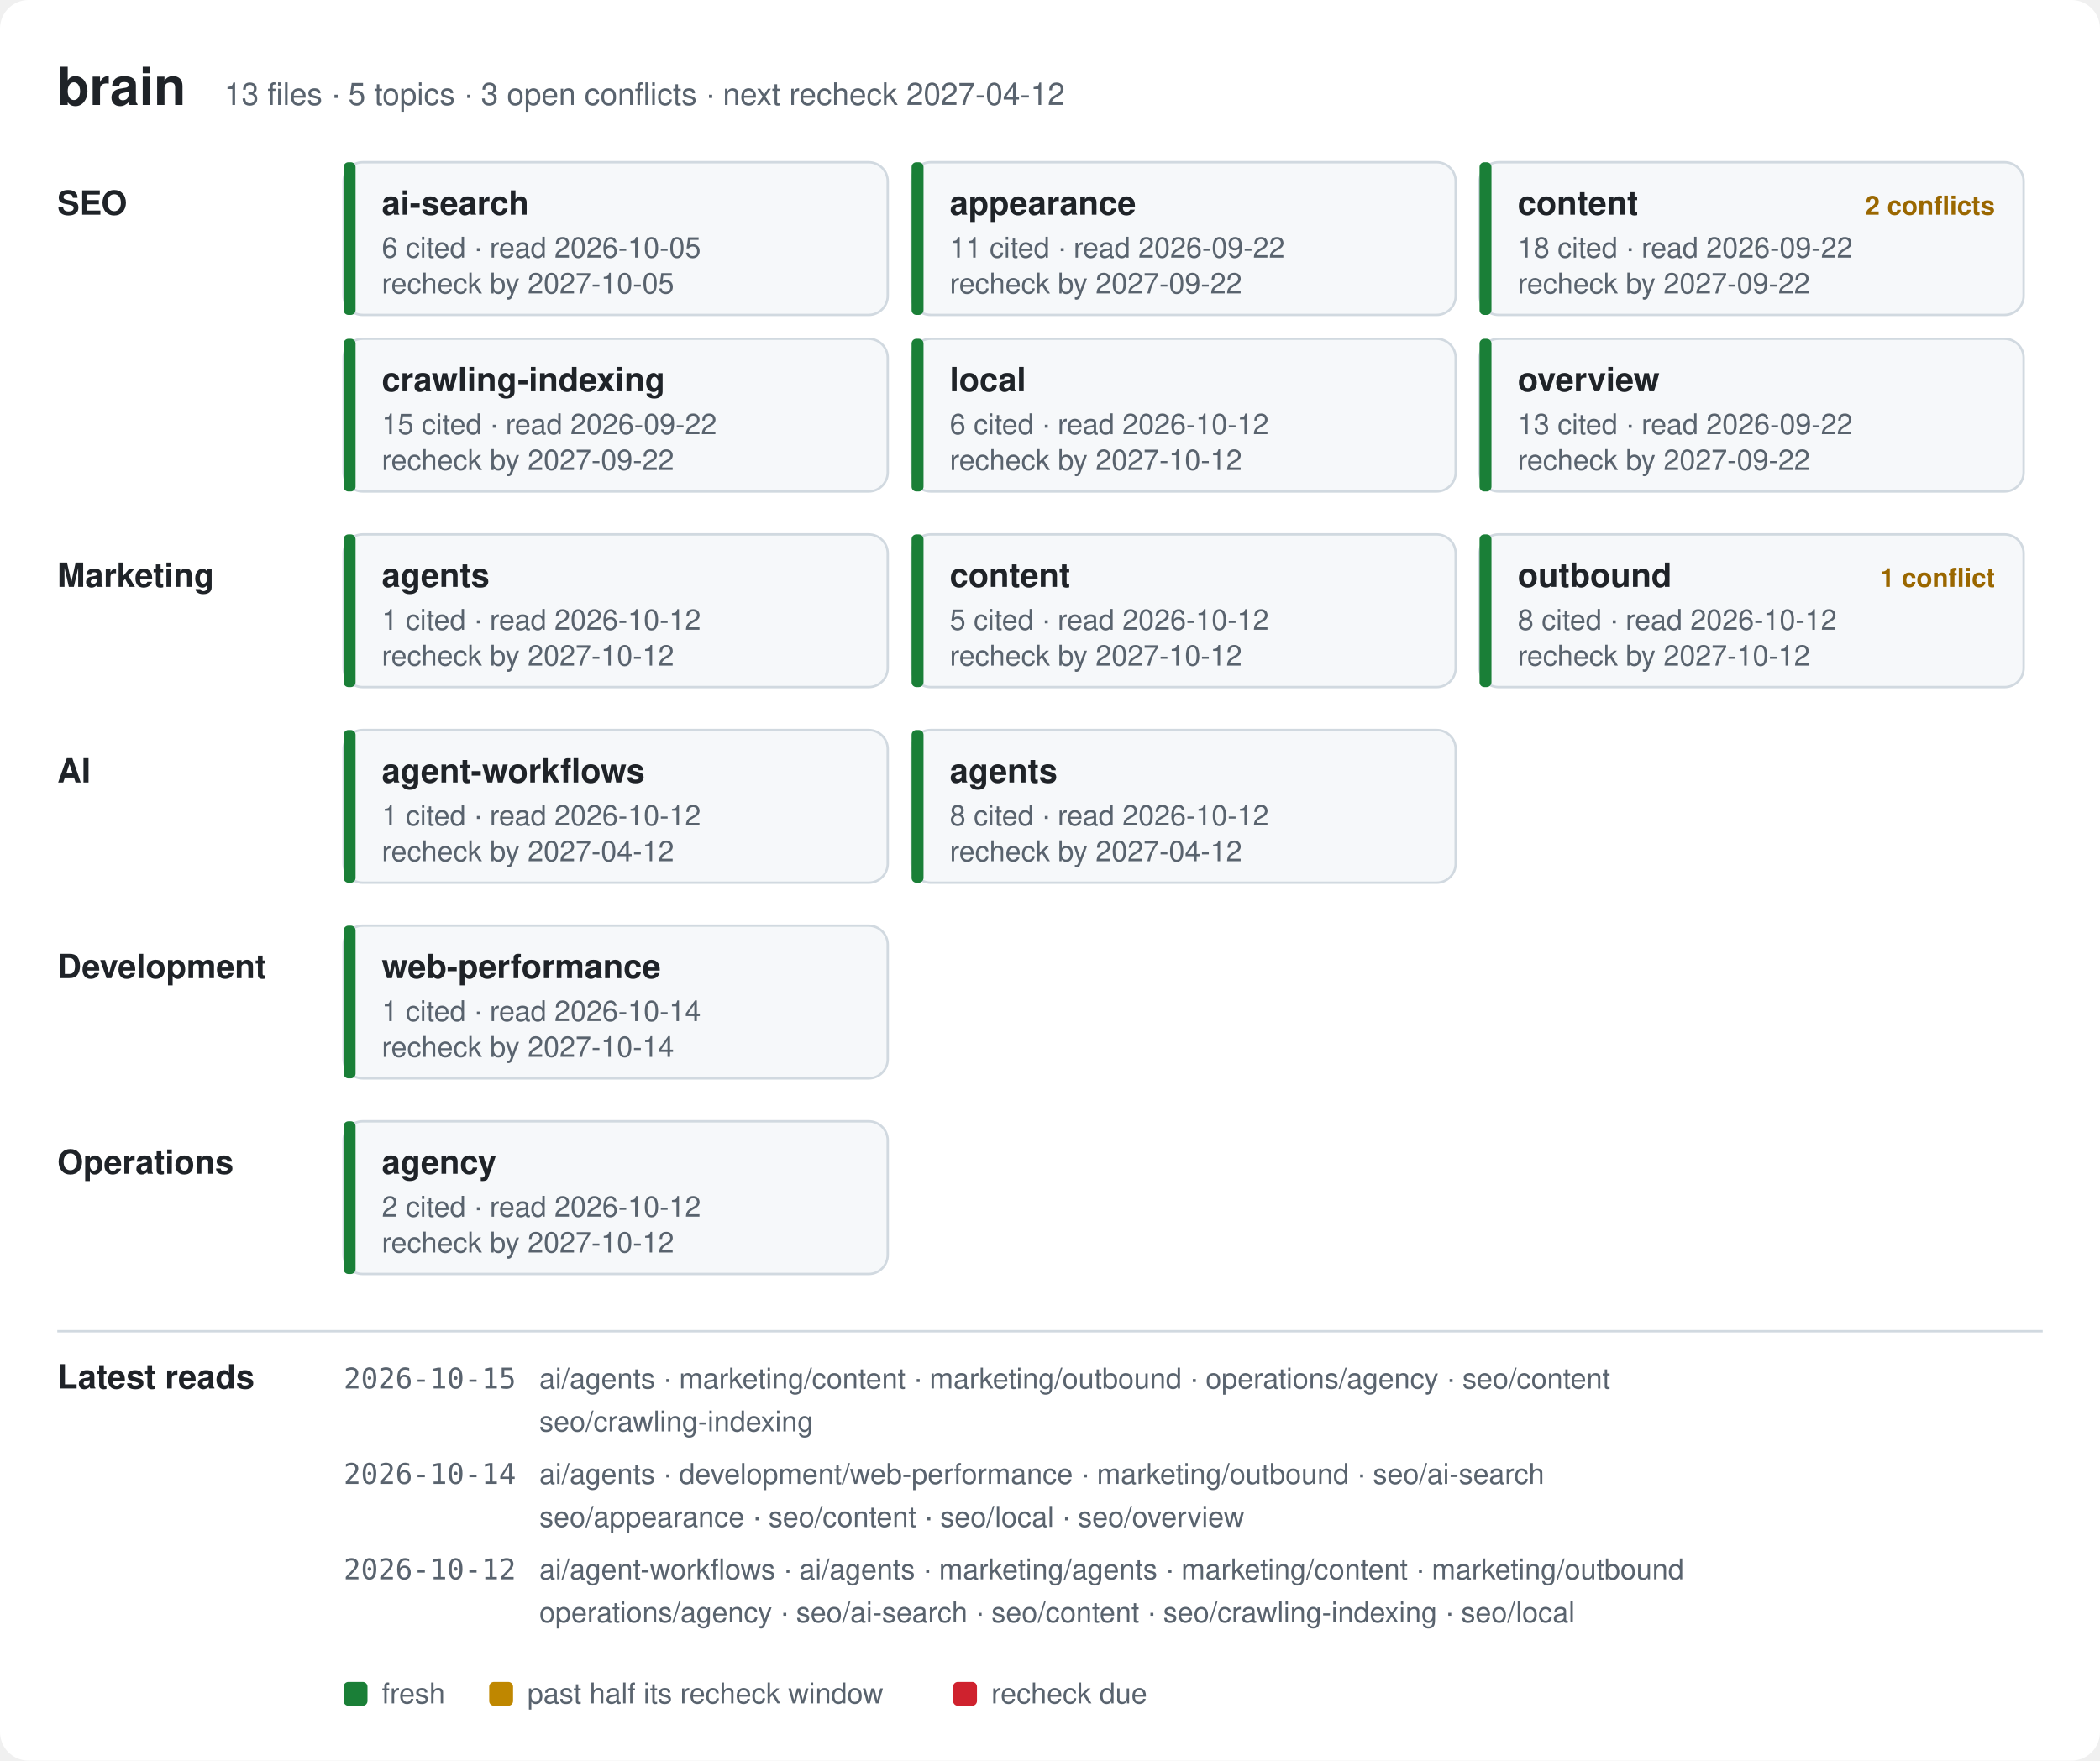
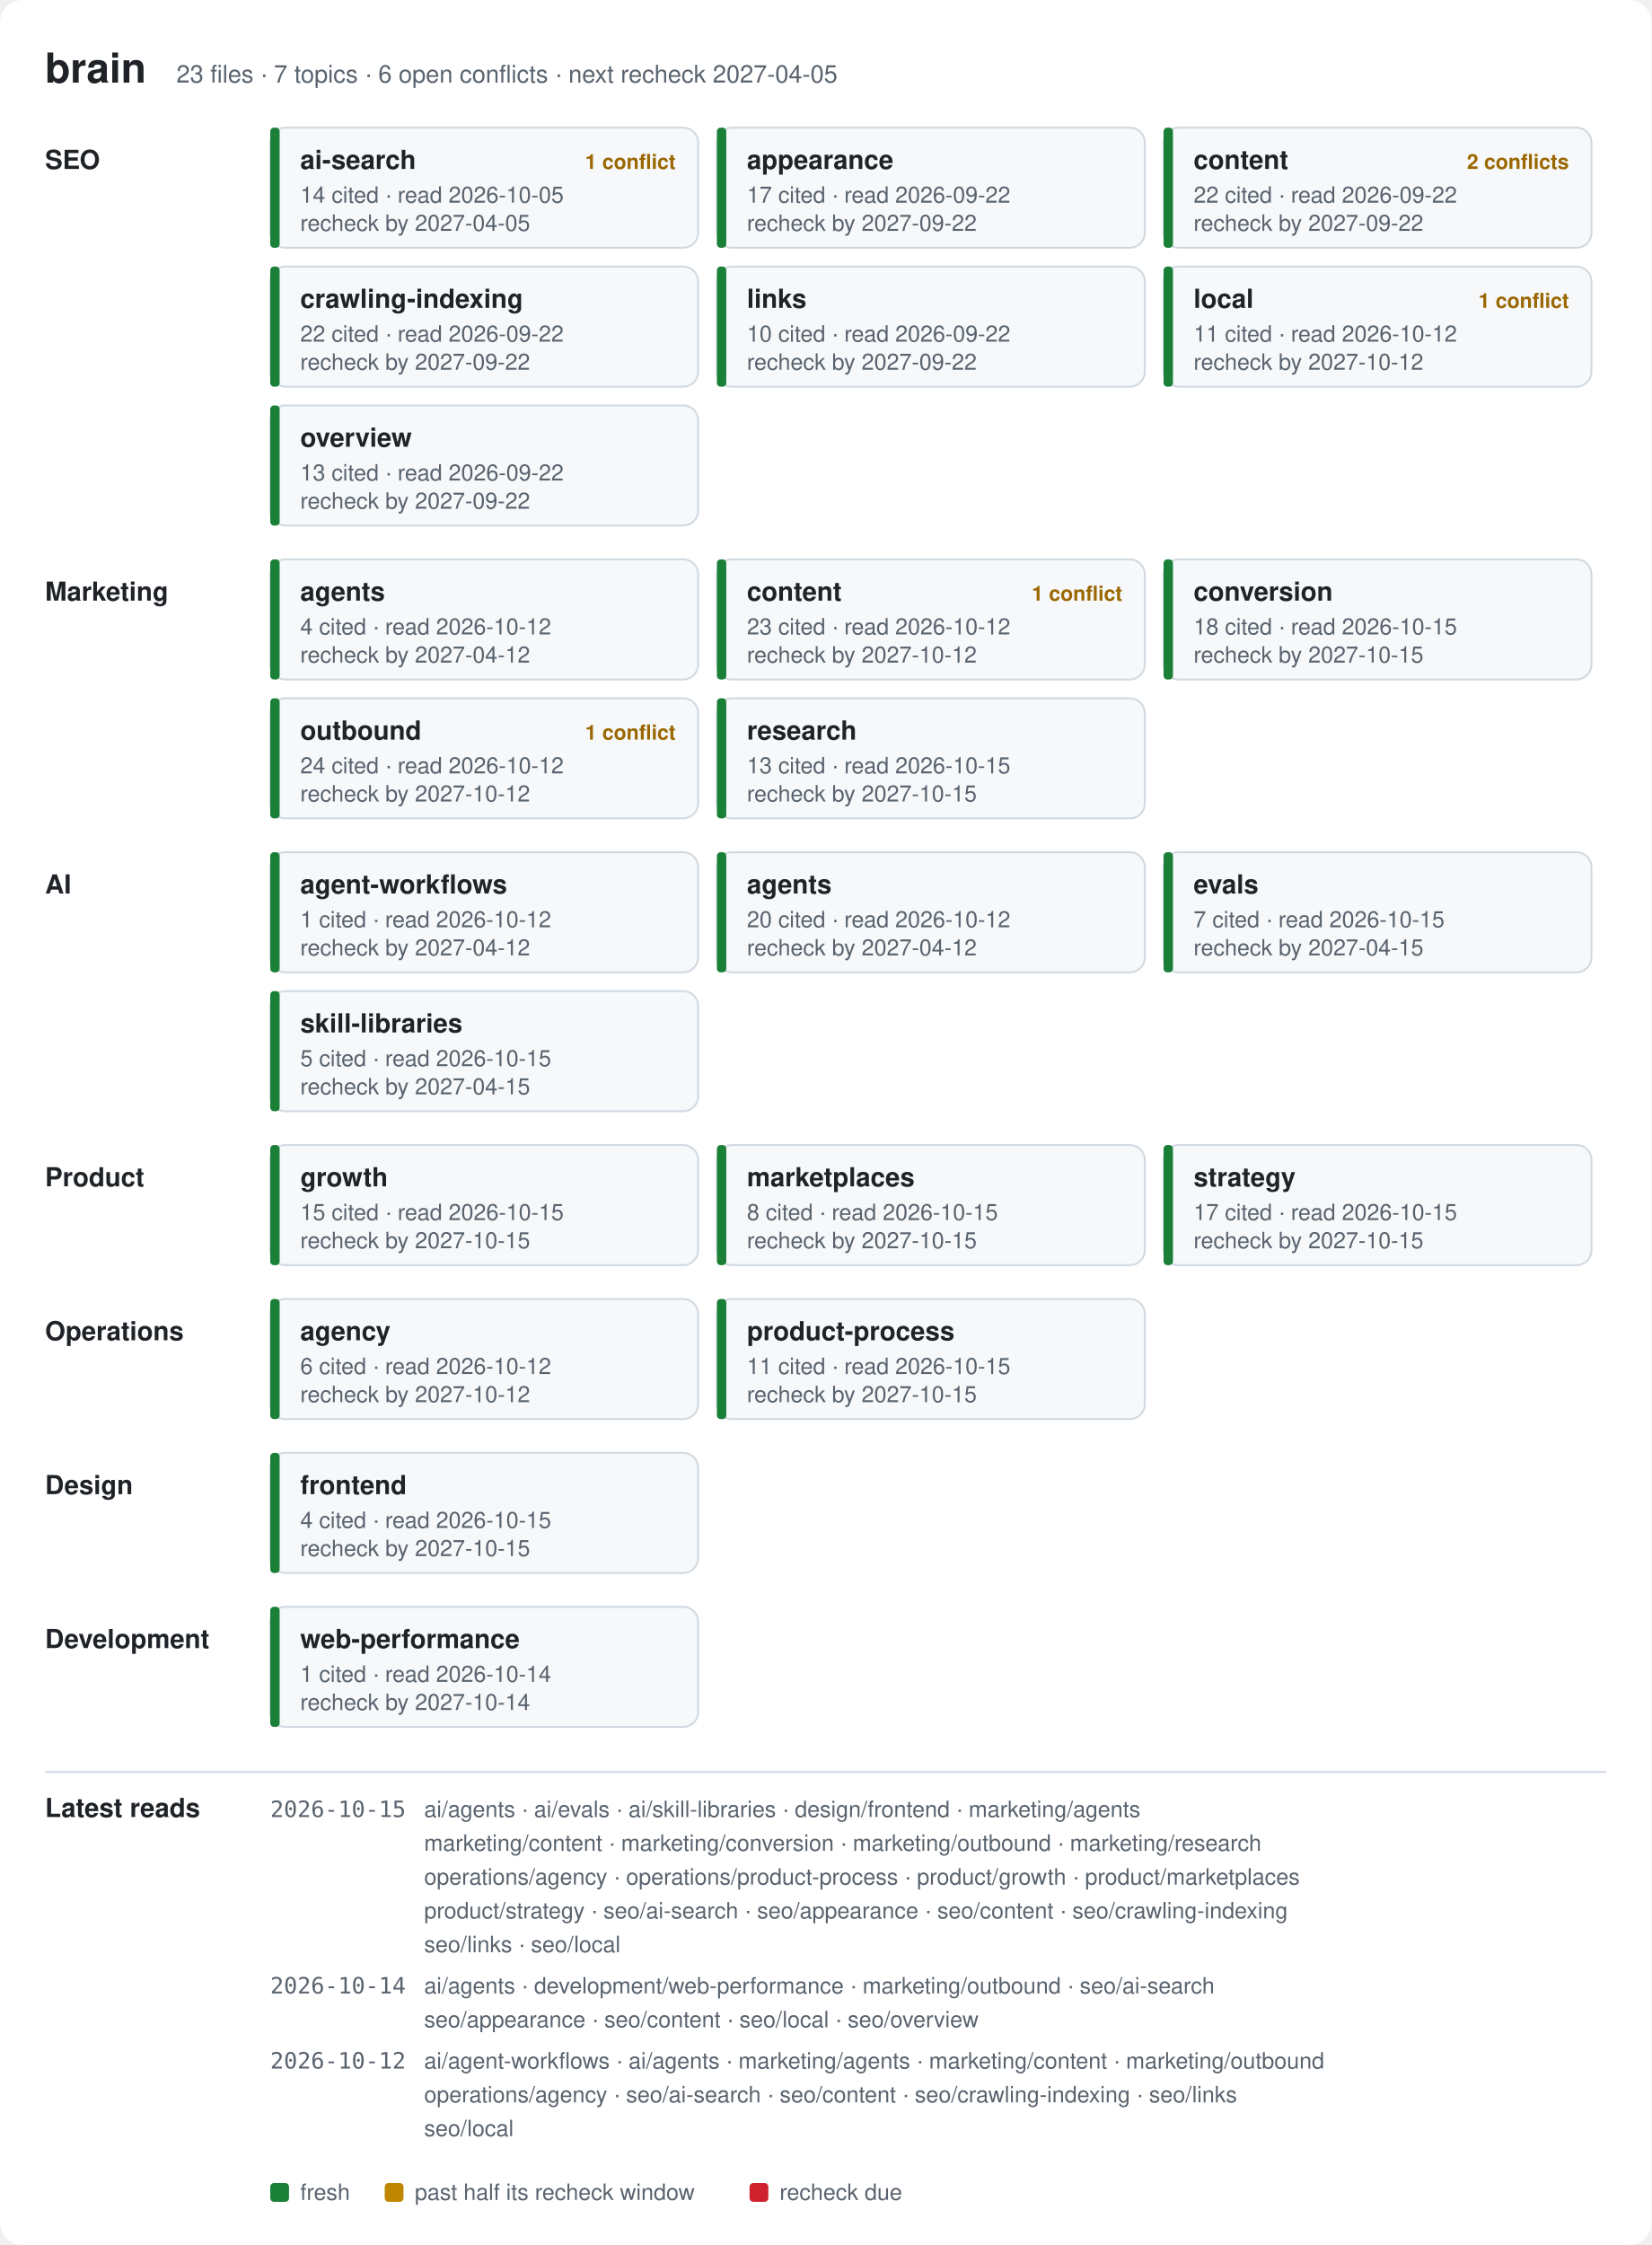
- <svg xmlns="http://www.w3.org/2000/svg" width="880" height="738" viewBox="0 0 880 738" role="img" aria-label="Brain map: 13 files · 5 topics · 3 open conflicts · next recheck 2027-04-12">
+ <svg xmlns="http://www.w3.org/2000/svg" width="880" height="1196" viewBox="0 0 880 1196" role="img" aria-label="Brain map: 23 files · 7 topics · 6 open conflicts · next recheck 2027-04-05">
  <style>
    text { font-family: -apple-system, BlinkMacSystemFont, 'Segoe UI', Helvetica, Arial, sans-serif; fill: #1f2328; }
    .h1 { font-size: 22px; font-weight: 700; }
    .topic { font-size: 14px; font-weight: 600; }
    .name { font-size: 14px; font-weight: 600; }
    .small { font-size: 12px; fill: #59636e; }
    .muted { font-size: 13px; fill: #59636e; }
    .mono { font-family: ui-monospace, SFMono-Regular, Menlo, monospace; }
    .badge { font-size: 11px; font-weight: 600; fill: #9a6700; }
    .bg { fill: #ffffff; }
    .card { fill: #f6f8fa; stroke: #d1d9e0; }
    .rule { stroke: #d1d9e0; }
    .s-fresh { fill: #1a7f37; } .s-soon { fill: #bf8700; } .s-due { fill: #cf222e; } .s-none { fill: #818b98; }
    .t-soon { fill: #9a6700; } .t-due { fill: #cf222e; font-weight: 600; }
    a:hover .card { stroke: #0969da; }
    @media (prefers-color-scheme: dark) {
      text { fill: #f0f6fc; }
      .small, .muted { fill: #9198a1; }
      .badge, .t-soon { fill: #d29922; }
      .t-due { fill: #f85149; }
      .bg { fill: #0d1117; }
      .card { fill: #151b23; stroke: #3d444d; }
      .rule { stroke: #3d444d; }
      .s-fresh { fill: #3fb950; } .s-soon { fill: #d29922; } .s-due { fill: #f85149; }
      a:hover .card { stroke: #4493f8; }
    }
</style>
-   <rect width="880" height="738" rx="12" class="bg" />
+   <rect width="880" height="1196" rx="12" class="bg" />
  <text x="24" y="44" class="h1">brain</text>
-   <text x="94" y="44" class="muted">13 files · 5 topics · 3 open conflicts · next recheck 2027-04-12</text>
+   <text x="94" y="44" class="muted">23 files · 7 topics · 6 open conflicts · next recheck 2027-04-05</text>
  <text x="24" y="90" class="topic">SEO</text>
  <a href="seo/ai-search.md">
    <g>
      <rect x="144" y="68" width="228" height="64" rx="8" class="card" />
      <rect x="144" y="68" width="5" height="64" rx="2" class="s-fresh" />
      <text x="160" y="90" class="name">ai-search</text>
-       <text x="160" y="108" class="small">6 cited · read 2026-10-05</text>
-       <text x="160" y="123" class="small t-fresh">recheck by 2027-10-05</text>
+       <text x="360" y="90" class="badge" text-anchor="end">1 conflict</text>
+       <text x="160" y="108" class="small">14 cited · read 2026-10-05</text>
+       <text x="160" y="123" class="small t-fresh">recheck by 2027-04-05</text>
    </g>
  </a>
  <a href="seo/appearance.md">
    <g>
      <rect x="382" y="68" width="228" height="64" rx="8" class="card" />
      <rect x="382" y="68" width="5" height="64" rx="2" class="s-fresh" />
      <text x="398" y="90" class="name">appearance</text>
-       <text x="398" y="108" class="small">11 cited · read 2026-09-22</text>
+       <text x="398" y="108" class="small">17 cited · read 2026-09-22</text>
      <text x="398" y="123" class="small t-fresh">recheck by 2027-09-22</text>
    </g>
  </a>
  <a href="seo/content.md">
    <g>
      <rect x="620" y="68" width="228" height="64" rx="8" class="card" />
      <rect x="620" y="68" width="5" height="64" rx="2" class="s-fresh" />
      <text x="636" y="90" class="name">content</text>
      <text x="836" y="90" class="badge" text-anchor="end">2 conflicts</text>
-       <text x="636" y="108" class="small">18 cited · read 2026-09-22</text>
+       <text x="636" y="108" class="small">22 cited · read 2026-09-22</text>
      <text x="636" y="123" class="small t-fresh">recheck by 2027-09-22</text>
    </g>
  </a>
  <a href="seo/crawling-indexing.md">
    <g>
      <rect x="144" y="142" width="228" height="64" rx="8" class="card" />
      <rect x="144" y="142" width="5" height="64" rx="2" class="s-fresh" />
      <text x="160" y="164" class="name">crawling-indexing</text>
-       <text x="160" y="182" class="small">15 cited · read 2026-09-22</text>
+       <text x="160" y="182" class="small">22 cited · read 2026-09-22</text>
      <text x="160" y="197" class="small t-fresh">recheck by 2027-09-22</text>
    </g>
  </a>
-   <a href="seo/local.md">
+   <a href="seo/links.md">
    <g>
      <rect x="382" y="142" width="228" height="64" rx="8" class="card" />
      <rect x="382" y="142" width="5" height="64" rx="2" class="s-fresh" />
-       <text x="398" y="164" class="name">local</text>
-       <text x="398" y="182" class="small">6 cited · read 2026-10-12</text>
-       <text x="398" y="197" class="small t-fresh">recheck by 2027-10-12</text>
-     </g>
-   </a>
-   <a href="seo/overview.md">
+       <text x="398" y="164" class="name">links</text>
+       <text x="398" y="182" class="small">10 cited · read 2026-09-22</text>
+       <text x="398" y="197" class="small t-fresh">recheck by 2027-09-22</text>
+     </g>
+   </a>
+   <a href="seo/local.md">
    <g>
      <rect x="620" y="142" width="228" height="64" rx="8" class="card" />
      <rect x="620" y="142" width="5" height="64" rx="2" class="s-fresh" />
-       <text x="636" y="164" class="name">overview</text>
-       <text x="636" y="182" class="small">13 cited · read 2026-09-22</text>
-       <text x="636" y="197" class="small t-fresh">recheck by 2027-09-22</text>
-     </g>
-   </a>
-   <text x="24" y="246" class="topic">Marketing</text>
+       <text x="636" y="164" class="name">local</text>
+       <text x="836" y="164" class="badge" text-anchor="end">1 conflict</text>
+       <text x="636" y="182" class="small">11 cited · read 2026-10-12</text>
+       <text x="636" y="197" class="small t-fresh">recheck by 2027-10-12</text>
+     </g>
+   </a>
+   <a href="seo/overview.md">
+     <g>
+       <rect x="144" y="216" width="228" height="64" rx="8" class="card" />
+       <rect x="144" y="216" width="5" height="64" rx="2" class="s-fresh" />
+       <text x="160" y="238" class="name">overview</text>
+       <text x="160" y="256" class="small">13 cited · read 2026-09-22</text>
+       <text x="160" y="271" class="small t-fresh">recheck by 2027-09-22</text>
+     </g>
+   </a>
+   <text x="24" y="320" class="topic">Marketing</text>
  <a href="marketing/agents.md">
    <g>
-       <rect x="144" y="224" width="228" height="64" rx="8" class="card" />
-       <rect x="144" y="224" width="5" height="64" rx="2" class="s-fresh" />
-       <text x="160" y="246" class="name">agents</text>
-       <text x="160" y="264" class="small">1 cited · read 2026-10-12</text>
-       <text x="160" y="279" class="small t-fresh">recheck by 2027-10-12</text>
+       <rect x="144" y="298" width="228" height="64" rx="8" class="card" />
+       <rect x="144" y="298" width="5" height="64" rx="2" class="s-fresh" />
+       <text x="160" y="320" class="name">agents</text>
+       <text x="160" y="338" class="small">4 cited · read 2026-10-12</text>
+       <text x="160" y="353" class="small t-fresh">recheck by 2027-04-12</text>
    </g>
  </a>
  <a href="marketing/content.md">
    <g>
-       <rect x="382" y="224" width="228" height="64" rx="8" class="card" />
-       <rect x="382" y="224" width="5" height="64" rx="2" class="s-fresh" />
-       <text x="398" y="246" class="name">content</text>
-       <text x="398" y="264" class="small">5 cited · read 2026-10-12</text>
-       <text x="398" y="279" class="small t-fresh">recheck by 2027-10-12</text>
+       <rect x="382" y="298" width="228" height="64" rx="8" class="card" />
+       <rect x="382" y="298" width="5" height="64" rx="2" class="s-fresh" />
+       <text x="398" y="320" class="name">content</text>
+       <text x="598" y="320" class="badge" text-anchor="end">1 conflict</text>
+       <text x="398" y="338" class="small">23 cited · read 2026-10-12</text>
+       <text x="398" y="353" class="small t-fresh">recheck by 2027-10-12</text>
+     </g>
+   </a>
+   <a href="marketing/conversion.md">
+     <g>
+       <rect x="620" y="298" width="228" height="64" rx="8" class="card" />
+       <rect x="620" y="298" width="5" height="64" rx="2" class="s-fresh" />
+       <text x="636" y="320" class="name">conversion</text>
+       <text x="636" y="338" class="small">18 cited · read 2026-10-15</text>
+       <text x="636" y="353" class="small t-fresh">recheck by 2027-10-15</text>
    </g>
  </a>
  <a href="marketing/outbound.md">
    <g>
-       <rect x="620" y="224" width="228" height="64" rx="8" class="card" />
-       <rect x="620" y="224" width="5" height="64" rx="2" class="s-fresh" />
-       <text x="636" y="246" class="name">outbound</text>
-       <text x="836" y="246" class="badge" text-anchor="end">1 conflict</text>
-       <text x="636" y="264" class="small">8 cited · read 2026-10-12</text>
-       <text x="636" y="279" class="small t-fresh">recheck by 2027-10-12</text>
-     </g>
-   </a>
-   <text x="24" y="328" class="topic">AI</text>
+       <rect x="144" y="372" width="228" height="64" rx="8" class="card" />
+       <rect x="144" y="372" width="5" height="64" rx="2" class="s-fresh" />
+       <text x="160" y="394" class="name">outbound</text>
+       <text x="360" y="394" class="badge" text-anchor="end">1 conflict</text>
+       <text x="160" y="412" class="small">24 cited · read 2026-10-12</text>
+       <text x="160" y="427" class="small t-fresh">recheck by 2027-10-12</text>
+     </g>
+   </a>
+   <a href="marketing/research.md">
+     <g>
+       <rect x="382" y="372" width="228" height="64" rx="8" class="card" />
+       <rect x="382" y="372" width="5" height="64" rx="2" class="s-fresh" />
+       <text x="398" y="394" class="name">research</text>
+       <text x="398" y="412" class="small">13 cited · read 2026-10-15</text>
+       <text x="398" y="427" class="small t-fresh">recheck by 2027-10-15</text>
+     </g>
+   </a>
+   <text x="24" y="476" class="topic">AI</text>
  <a href="ai/agent-workflows.md">
    <g>
-       <rect x="144" y="306" width="228" height="64" rx="8" class="card" />
-       <rect x="144" y="306" width="5" height="64" rx="2" class="s-fresh" />
-       <text x="160" y="328" class="name">agent-workflows</text>
-       <text x="160" y="346" class="small">1 cited · read 2026-10-12</text>
-       <text x="160" y="361" class="small t-fresh">recheck by 2027-04-12</text>
+       <rect x="144" y="454" width="228" height="64" rx="8" class="card" />
+       <rect x="144" y="454" width="5" height="64" rx="2" class="s-fresh" />
+       <text x="160" y="476" class="name">agent-workflows</text>
+       <text x="160" y="494" class="small">1 cited · read 2026-10-12</text>
+       <text x="160" y="509" class="small t-fresh">recheck by 2027-04-12</text>
    </g>
  </a>
  <a href="ai/agents.md">
    <g>
-       <rect x="382" y="306" width="228" height="64" rx="8" class="card" />
-       <rect x="382" y="306" width="5" height="64" rx="2" class="s-fresh" />
-       <text x="398" y="328" class="name">agents</text>
-       <text x="398" y="346" class="small">8 cited · read 2026-10-12</text>
-       <text x="398" y="361" class="small t-fresh">recheck by 2027-04-12</text>
-     </g>
-   </a>
-   <text x="24" y="410" class="topic">Development</text>
+       <rect x="382" y="454" width="228" height="64" rx="8" class="card" />
+       <rect x="382" y="454" width="5" height="64" rx="2" class="s-fresh" />
+       <text x="398" y="476" class="name">agents</text>
+       <text x="398" y="494" class="small">20 cited · read 2026-10-12</text>
+       <text x="398" y="509" class="small t-fresh">recheck by 2027-04-12</text>
+     </g>
+   </a>
+   <a href="ai/evals.md">
+     <g>
+       <rect x="620" y="454" width="228" height="64" rx="8" class="card" />
+       <rect x="620" y="454" width="5" height="64" rx="2" class="s-fresh" />
+       <text x="636" y="476" class="name">evals</text>
+       <text x="636" y="494" class="small">7 cited · read 2026-10-15</text>
+       <text x="636" y="509" class="small t-fresh">recheck by 2027-04-15</text>
+     </g>
+   </a>
+   <a href="ai/skill-libraries.md">
+     <g>
+       <rect x="144" y="528" width="228" height="64" rx="8" class="card" />
+       <rect x="144" y="528" width="5" height="64" rx="2" class="s-fresh" />
+       <text x="160" y="550" class="name">skill-libraries</text>
+       <text x="160" y="568" class="small">5 cited · read 2026-10-15</text>
+       <text x="160" y="583" class="small t-fresh">recheck by 2027-04-15</text>
+     </g>
+   </a>
+   <text x="24" y="632" class="topic">Product</text>
+   <a href="product/growth.md">
+     <g>
+       <rect x="144" y="610" width="228" height="64" rx="8" class="card" />
+       <rect x="144" y="610" width="5" height="64" rx="2" class="s-fresh" />
+       <text x="160" y="632" class="name">growth</text>
+       <text x="160" y="650" class="small">15 cited · read 2026-10-15</text>
+       <text x="160" y="665" class="small t-fresh">recheck by 2027-10-15</text>
+     </g>
+   </a>
+   <a href="product/marketplaces.md">
+     <g>
+       <rect x="382" y="610" width="228" height="64" rx="8" class="card" />
+       <rect x="382" y="610" width="5" height="64" rx="2" class="s-fresh" />
+       <text x="398" y="632" class="name">marketplaces</text>
+       <text x="398" y="650" class="small">8 cited · read 2026-10-15</text>
+       <text x="398" y="665" class="small t-fresh">recheck by 2027-10-15</text>
+     </g>
+   </a>
+   <a href="product/strategy.md">
+     <g>
+       <rect x="620" y="610" width="228" height="64" rx="8" class="card" />
+       <rect x="620" y="610" width="5" height="64" rx="2" class="s-fresh" />
+       <text x="636" y="632" class="name">strategy</text>
+       <text x="636" y="650" class="small">17 cited · read 2026-10-15</text>
+       <text x="636" y="665" class="small t-fresh">recheck by 2027-10-15</text>
+     </g>
+   </a>
+   <text x="24" y="714" class="topic">Operations</text>
+   <a href="operations/agency.md">
+     <g>
+       <rect x="144" y="692" width="228" height="64" rx="8" class="card" />
+       <rect x="144" y="692" width="5" height="64" rx="2" class="s-fresh" />
+       <text x="160" y="714" class="name">agency</text>
+       <text x="160" y="732" class="small">6 cited · read 2026-10-12</text>
+       <text x="160" y="747" class="small t-fresh">recheck by 2027-10-12</text>
+     </g>
+   </a>
+   <a href="operations/product-process.md">
+     <g>
+       <rect x="382" y="692" width="228" height="64" rx="8" class="card" />
+       <rect x="382" y="692" width="5" height="64" rx="2" class="s-fresh" />
+       <text x="398" y="714" class="name">product-process</text>
+       <text x="398" y="732" class="small">11 cited · read 2026-10-15</text>
+       <text x="398" y="747" class="small t-fresh">recheck by 2027-10-15</text>
+     </g>
+   </a>
+   <text x="24" y="796" class="topic">Design</text>
+   <a href="design/frontend.md">
+     <g>
+       <rect x="144" y="774" width="228" height="64" rx="8" class="card" />
+       <rect x="144" y="774" width="5" height="64" rx="2" class="s-fresh" />
+       <text x="160" y="796" class="name">frontend</text>
+       <text x="160" y="814" class="small">4 cited · read 2026-10-15</text>
+       <text x="160" y="829" class="small t-fresh">recheck by 2027-10-15</text>
+     </g>
+   </a>
+   <text x="24" y="878" class="topic">Development</text>
  <a href="development/web-performance.md">
    <g>
-       <rect x="144" y="388" width="228" height="64" rx="8" class="card" />
-       <rect x="144" y="388" width="5" height="64" rx="2" class="s-fresh" />
-       <text x="160" y="410" class="name">web-performance</text>
-       <text x="160" y="428" class="small">1 cited · read 2026-10-14</text>
-       <text x="160" y="443" class="small t-fresh">recheck by 2027-10-14</text>
-     </g>
-   </a>
-   <text x="24" y="492" class="topic">Operations</text>
-   <a href="operations/agency.md">
-     <g>
-       <rect x="144" y="470" width="228" height="64" rx="8" class="card" />
-       <rect x="144" y="470" width="5" height="64" rx="2" class="s-fresh" />
-       <text x="160" y="492" class="name">agency</text>
-       <text x="160" y="510" class="small">2 cited · read 2026-10-12</text>
-       <text x="160" y="525" class="small t-fresh">recheck by 2027-10-12</text>
-     </g>
-   </a>
-   <line x1="24" y1="558" x2="856" y2="558" class="rule" />
-   <text x="24" y="582" class="topic">Latest reads</text>
-   <text x="144" y="582" class="small mono">2026-10-15</text>
-   <text x="226" y="582" class="small">ai/agents · marketing/content · marketing/outbound · operations/agency · seo/content</text>
-   <text x="226" y="600" class="small">seo/crawling-indexing</text>
-   <text x="144" y="622" class="small mono">2026-10-14</text>
-   <text x="226" y="622" class="small">ai/agents · development/web-performance · marketing/outbound · seo/ai-search</text>
-   <text x="226" y="640" class="small">seo/appearance · seo/content · seo/local · seo/overview</text>
-   <text x="144" y="662" class="small mono">2026-10-12</text>
-   <text x="226" y="662" class="small">ai/agent-workflows · ai/agents · marketing/agents · marketing/content · marketing/outbound</text>
-   <text x="226" y="680" class="small">operations/agency · seo/ai-search · seo/content · seo/crawling-indexing · seo/local</text>
-   <rect x="144" y="705" width="10" height="10" rx="2" class="s-fresh" />
-   <text x="160" y="714" class="small">fresh</text>
-   <rect x="205.0" y="705" width="10" height="10" rx="2" class="s-soon" />
-   <text x="221.0" y="714" class="small">past half its recheck window</text>
-   <rect x="399.4" y="705" width="10" height="10" rx="2" class="s-due" />
-   <text x="415.4" y="714" class="small">recheck due</text>
+       <rect x="144" y="856" width="228" height="64" rx="8" class="card" />
+       <rect x="144" y="856" width="5" height="64" rx="2" class="s-fresh" />
+       <text x="160" y="878" class="name">web-performance</text>
+       <text x="160" y="896" class="small">1 cited · read 2026-10-14</text>
+       <text x="160" y="911" class="small t-fresh">recheck by 2027-10-14</text>
+     </g>
+   </a>
+   <line x1="24" y1="944" x2="856" y2="944" class="rule" />
+   <text x="24" y="968" class="topic">Latest reads</text>
+   <text x="144" y="968" class="small mono">2026-10-15</text>
+   <text x="226" y="968" class="small">ai/agents · ai/evals · ai/skill-libraries · design/frontend · marketing/agents</text>
+   <text x="226" y="986" class="small">marketing/content · marketing/conversion · marketing/outbound · marketing/research</text>
+   <text x="226" y="1004" class="small">operations/agency · operations/product-process · product/growth · product/marketplaces</text>
+   <text x="226" y="1022" class="small">product/strategy · seo/ai-search · seo/appearance · seo/content · seo/crawling-indexing</text>
+   <text x="226" y="1040" class="small">seo/links · seo/local</text>
+   <text x="144" y="1062" class="small mono">2026-10-14</text>
+   <text x="226" y="1062" class="small">ai/agents · development/web-performance · marketing/outbound · seo/ai-search</text>
+   <text x="226" y="1080" class="small">seo/appearance · seo/content · seo/local · seo/overview</text>
+   <text x="144" y="1102" class="small mono">2026-10-12</text>
+   <text x="226" y="1102" class="small">ai/agent-workflows · ai/agents · marketing/agents · marketing/content · marketing/outbound</text>
+   <text x="226" y="1120" class="small">operations/agency · seo/ai-search · seo/content · seo/crawling-indexing · seo/links</text>
+   <text x="226" y="1138" class="small">seo/local</text>
+   <rect x="144" y="1163" width="10" height="10" rx="2" class="s-fresh" />
+   <text x="160" y="1172" class="small">fresh</text>
+   <rect x="205.0" y="1163" width="10" height="10" rx="2" class="s-soon" />
+   <text x="221.0" y="1172" class="small">past half its recheck window</text>
+   <rect x="399.4" y="1163" width="10" height="10" rx="2" class="s-due" />
+   <text x="415.4" y="1172" class="small">recheck due</text>
</svg>
